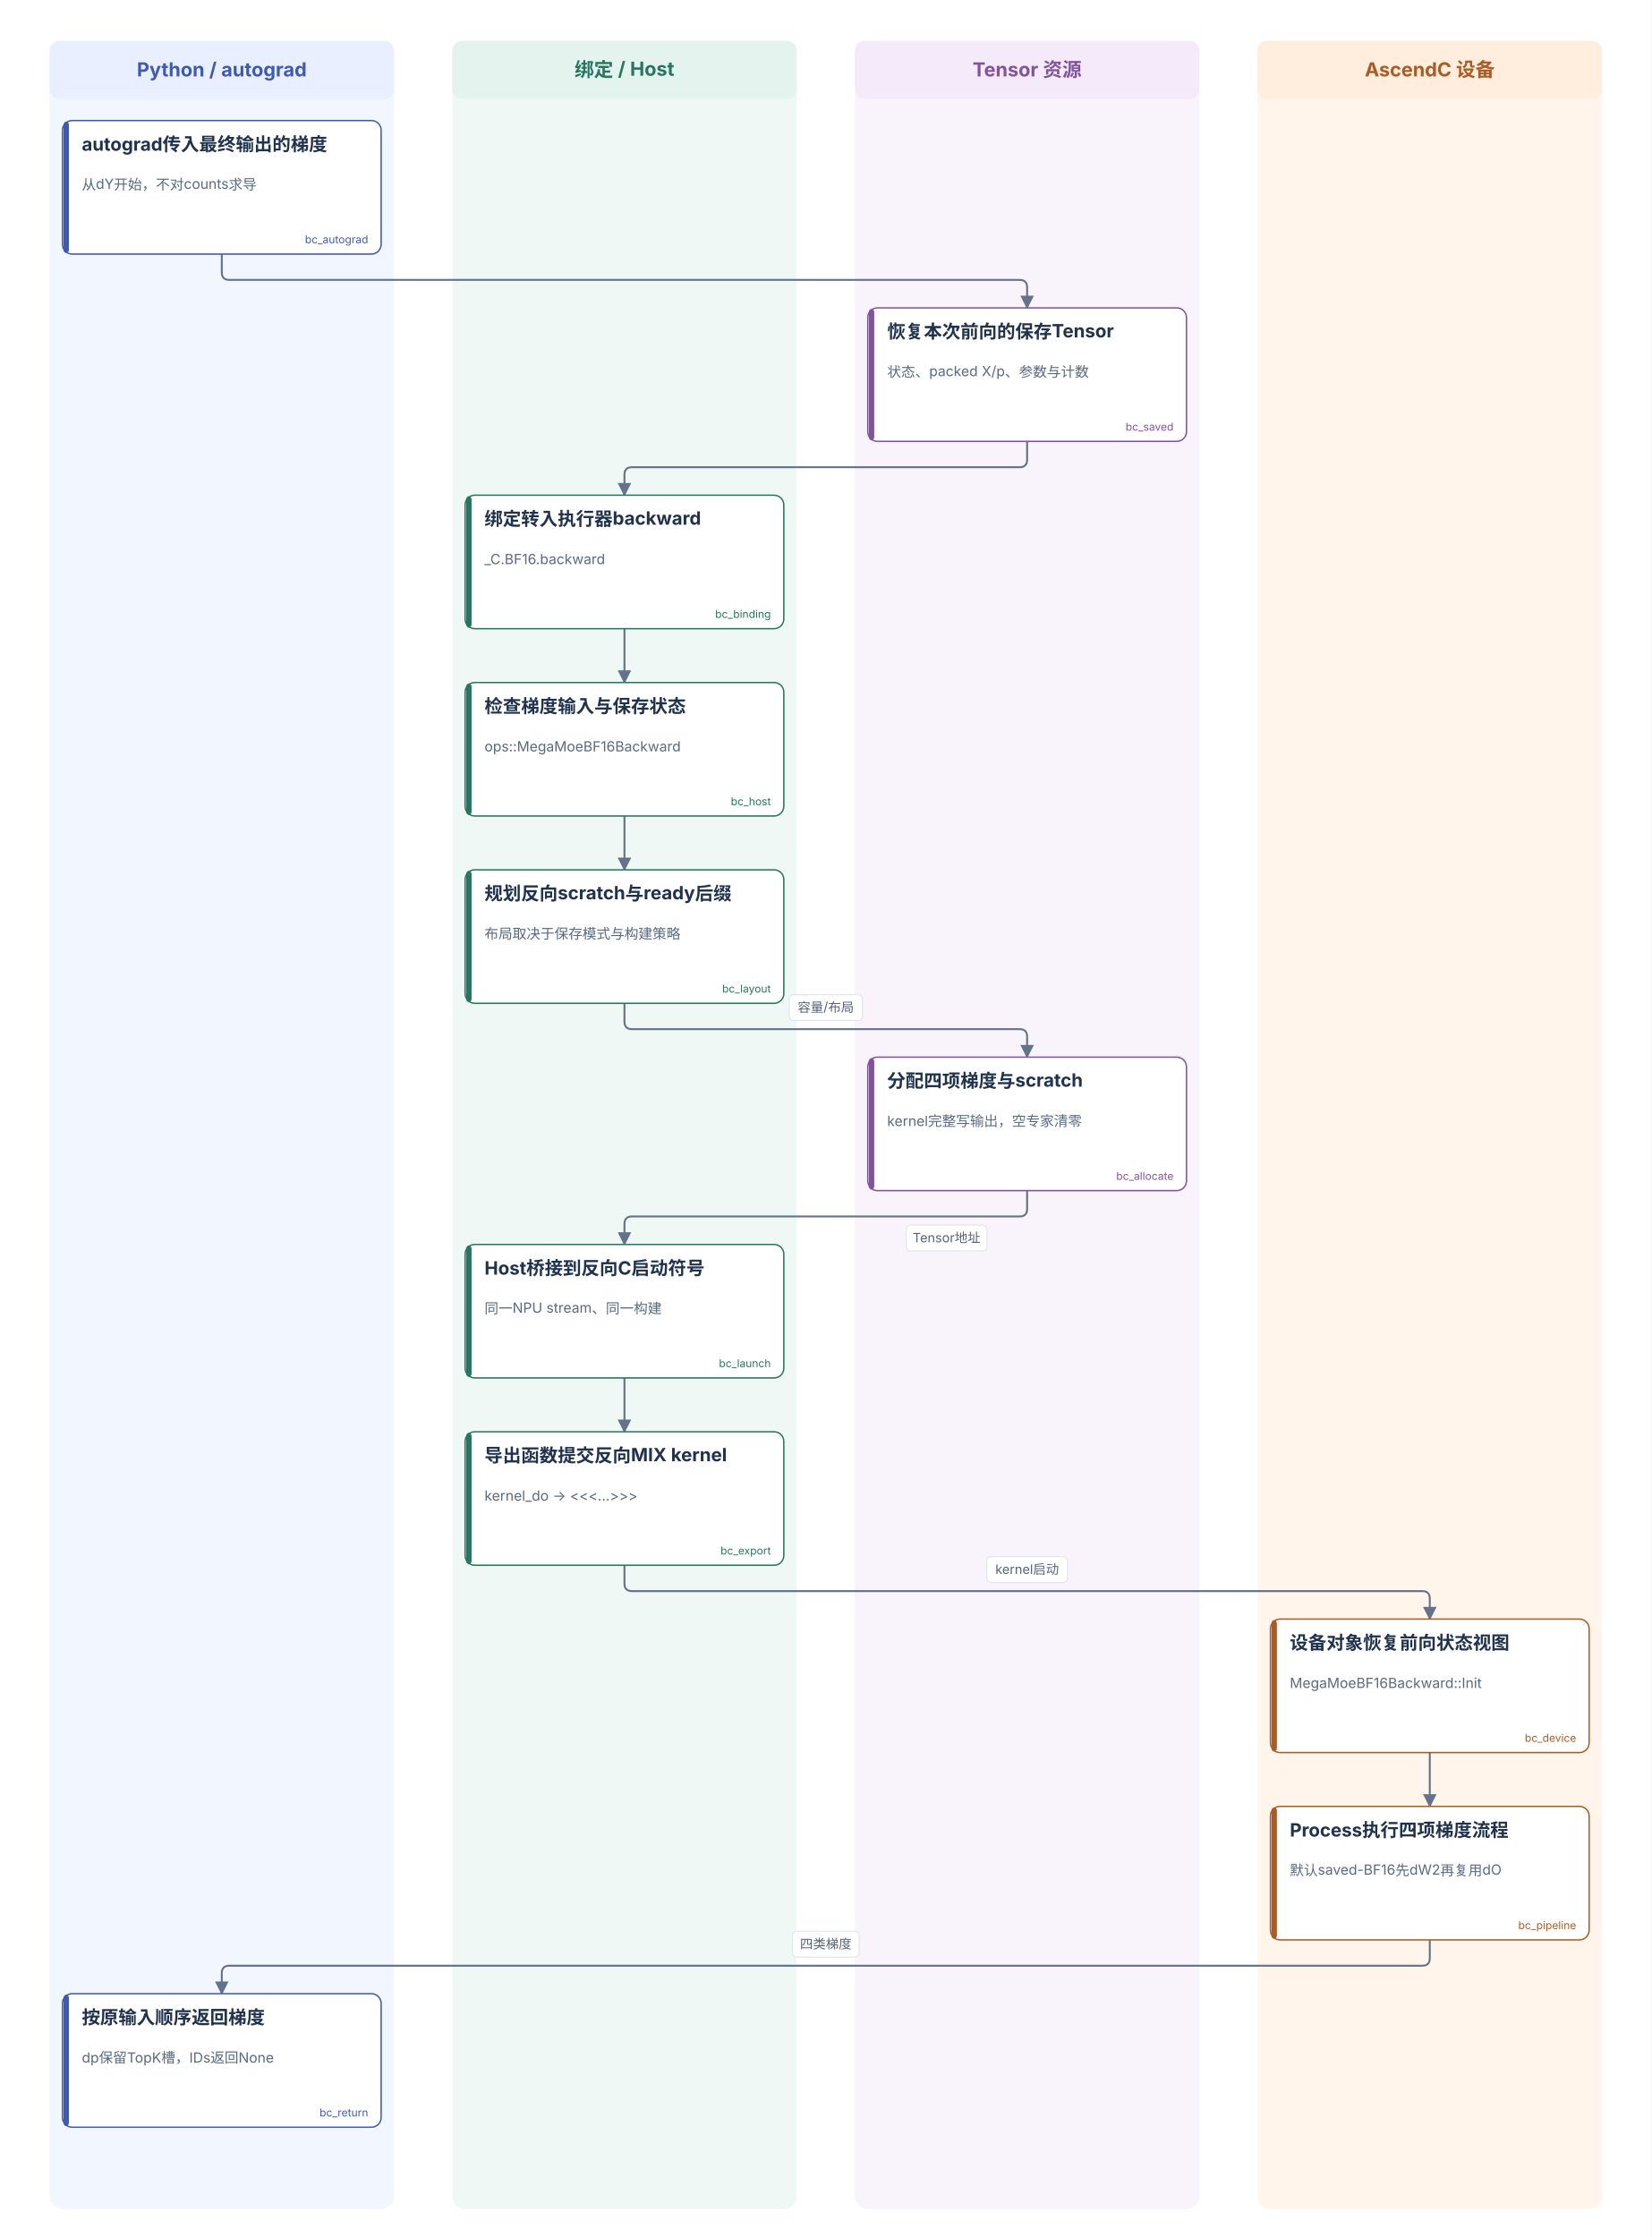
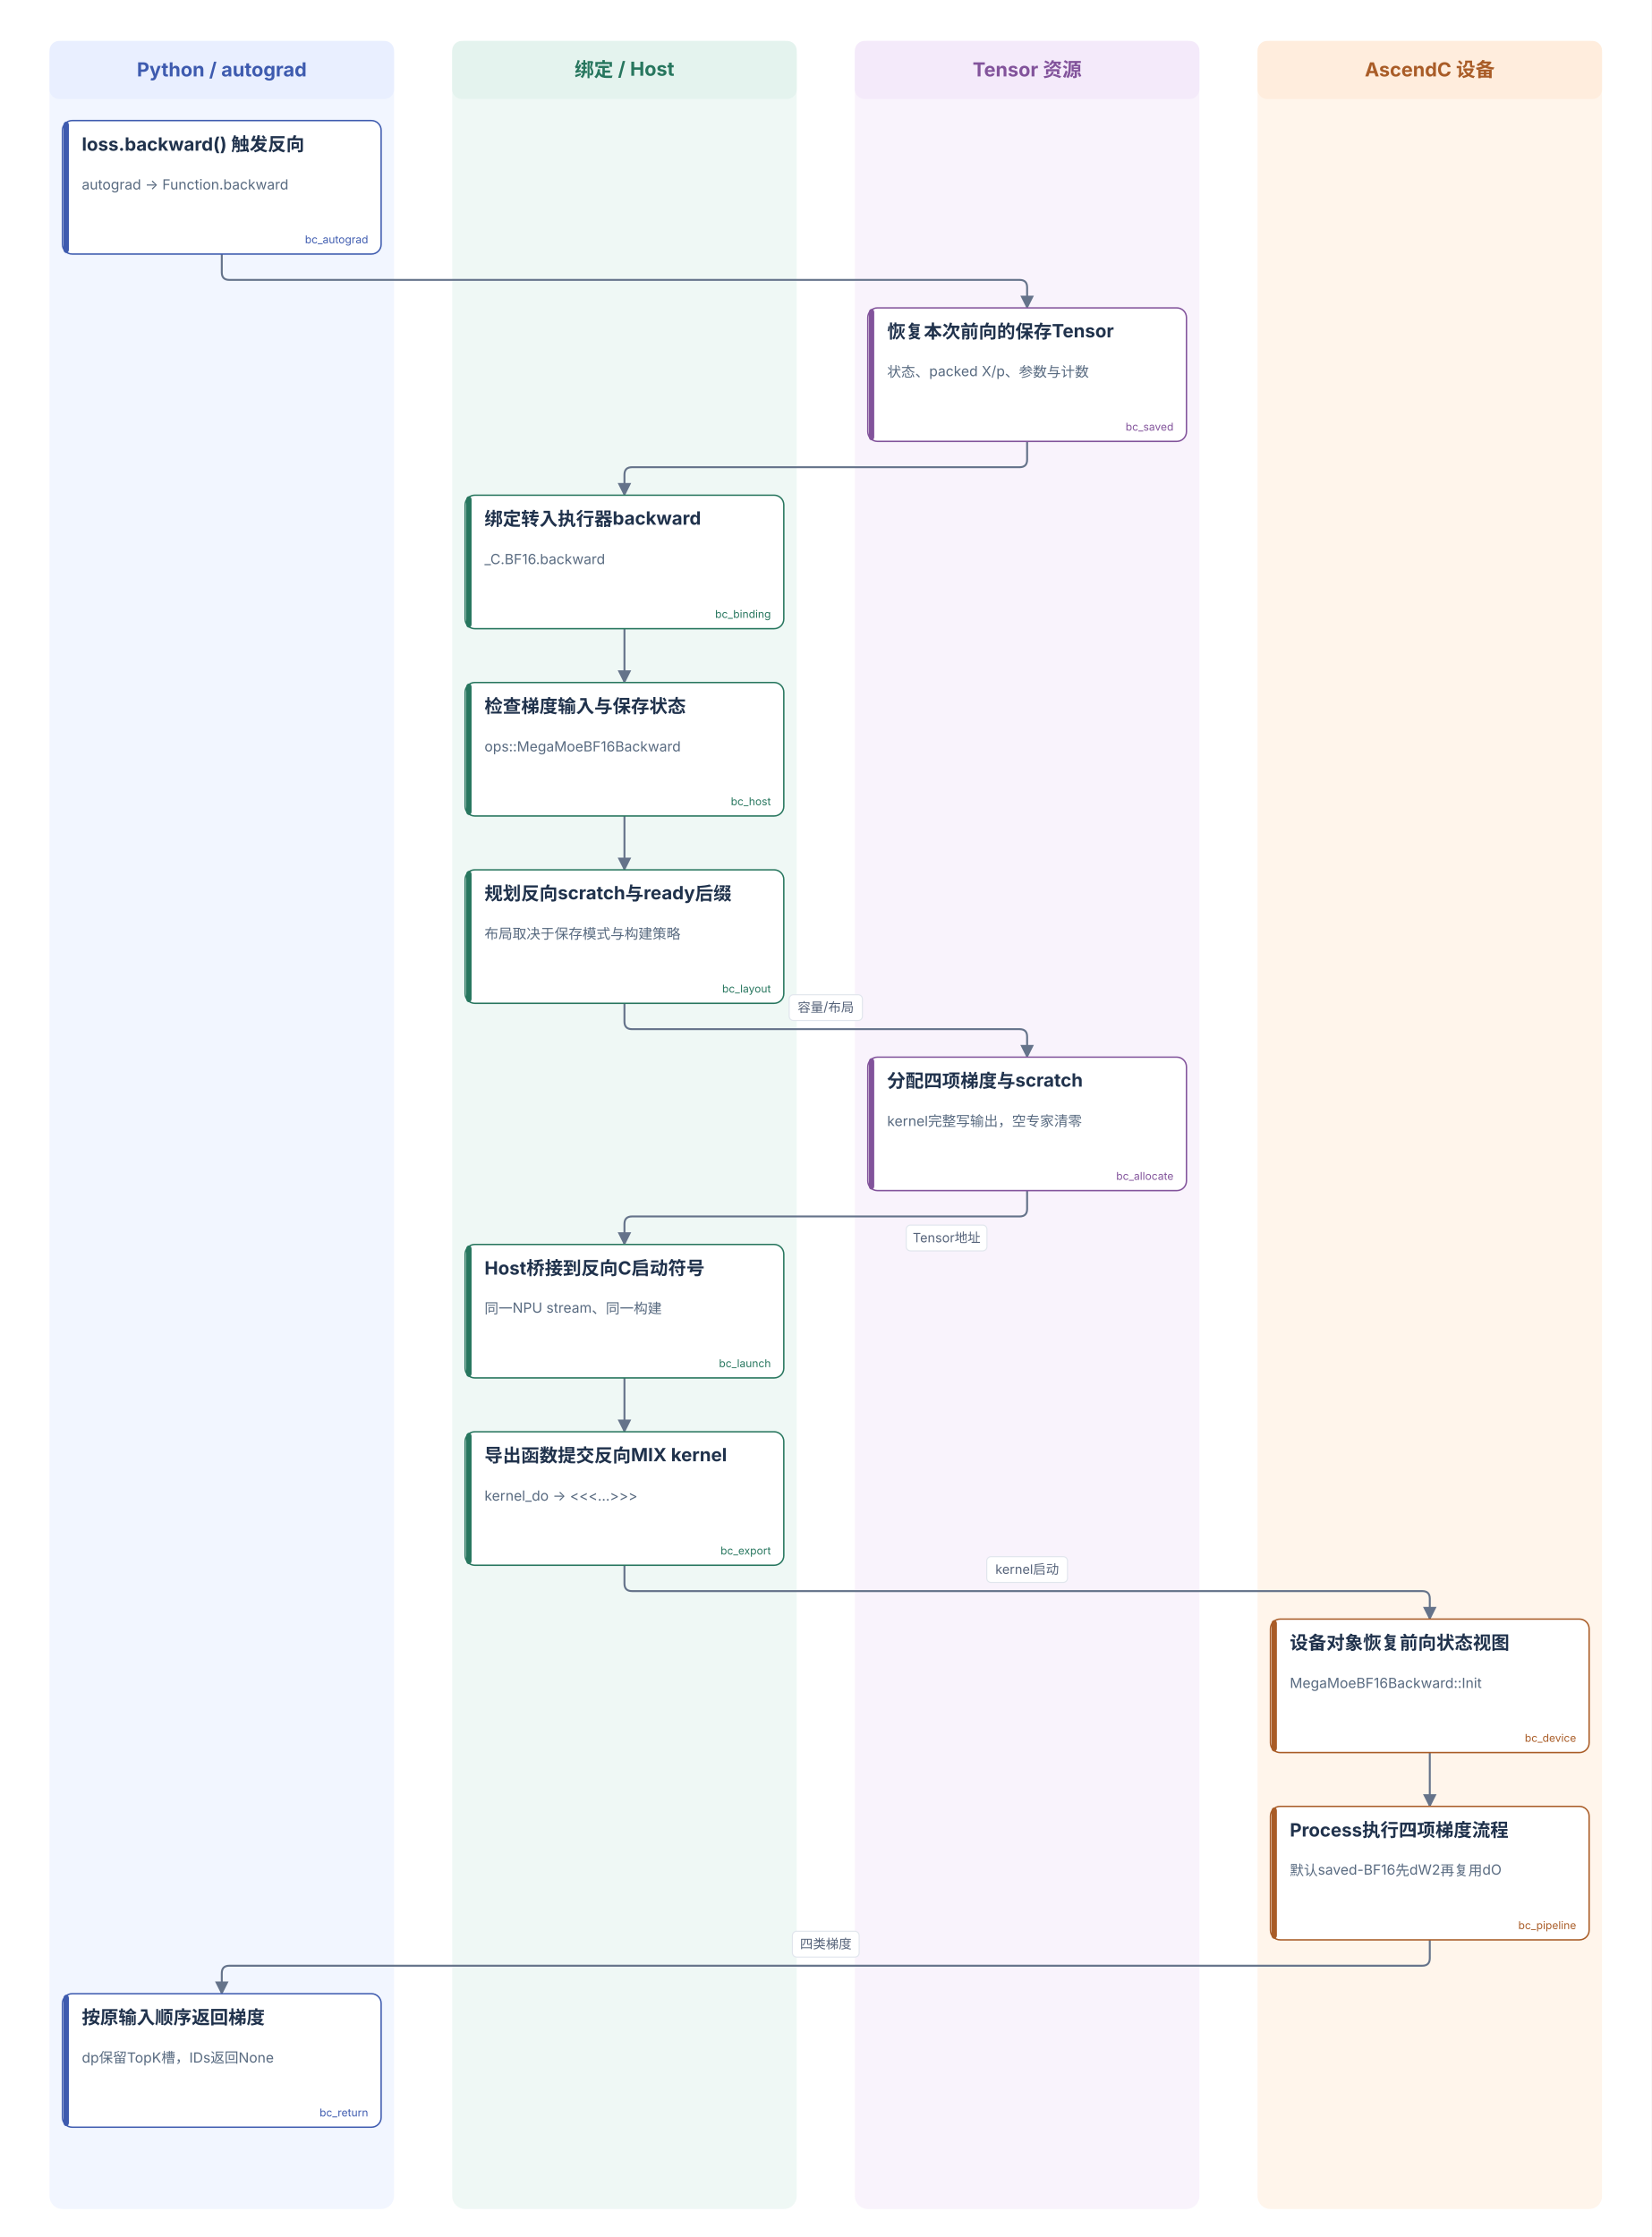
<svg xmlns="http://www.w3.org/2000/svg" width="1534" height="2078" viewBox="0 0 1534 2078" aria-label="一次反向的跨文件调用">
  <style>text{font-family:Inter,"Noto Sans SC","Microsoft YaHei",sans-serif}.node-title{font-weight:650;fill:#20324c}.node-subtitle{fill:#586a80}.node{cursor:pointer}.node:hover .node-box,.node:focus .node-box{stroke-width:3}.node.selected .node-box{stroke-width:3;fill:#f3f7ff}.node.muted{opacity:.23}.edge.dimmed{opacity:.18}.edge.related path{stroke-width:3}.hide-sync .edge.sync,.hide-sync .edge.reuse{display:none}</style>
  <rect width="100%" height="100%" fill="#ffffff" />
  <defs>
    <marker id="04-backward-call-arrow" viewBox="0 0 10 10" refX="9" refY="5" markerWidth="7" markerHeight="7" orient="auto-start-reverse">
      <path d="M0 0 L10 5 L0 10 z" fill="#65738a" />
    </marker>
  </defs>
  <g class="lane">
    <rect x="46" y="38" width="320" height="2014" rx="12" fill="#e9efff" opacity=".58" />
    <rect x="46" y="38" width="320" height="54" rx="9" fill="#e9efff" />
    <text x="206" y="71" text-anchor="middle" font-size="18" font-weight="700" fill="#3e5baf">Python / autograd</text>
  </g>
  <g class="lane">
    <rect x="420" y="38" width="320" height="2014" rx="12" fill="#e4f3ee" opacity=".58" />
    <rect x="420" y="38" width="320" height="54" rx="9" fill="#e4f3ee" />
    <text x="580" y="71" text-anchor="middle" font-size="18" font-weight="700" fill="#27765e">绑定 / Host</text>
  </g>
  <g class="lane">
    <rect x="794" y="38" width="320" height="2014" rx="12" fill="#f4eafa" opacity=".58" />
    <rect x="794" y="38" width="320" height="54" rx="9" fill="#f4eafa" />
    <text x="954" y="71" text-anchor="middle" font-size="18" font-weight="700" fill="#82539b">Tensor 资源</text>
  </g>
  <g class="lane">
    <rect x="1168" y="38" width="320" height="2014" rx="12" fill="#ffeddd" opacity=".58" />
    <rect x="1168" y="38" width="320" height="54" rx="9" fill="#ffeddd" />
    <text x="1328" y="71" text-anchor="middle" font-size="18" font-weight="700" fill="#a95c27">AscendC 设备</text>
  </g>
  <g class="edge data" data-from="bc_autograd" data-to="bc_saved">
    <path d="M206,236 L206,253 Q206,260 213,260 L947,260 Q954,260 954,267 L954,286" fill="none" stroke="#65738a" stroke-width="1.8" marker-end="url(#04-backward-call-arrow)" />
  </g>
  <g class="edge data" data-from="bc_saved" data-to="bc_binding">
    <path d="M954,410 L954,427 Q954,434 947,434 L587,434 Q580,434 580,441 L580,460" fill="none" stroke="#65738a" stroke-width="1.8" marker-end="url(#04-backward-call-arrow)" />
  </g>
  <g class="edge flow" data-from="bc_binding" data-to="bc_host">
    <path d="M580,584 L580,634" fill="none" stroke="#65738a" stroke-width="1.8" marker-end="url(#04-backward-call-arrow)" />
  </g>
  <g class="edge flow" data-from="bc_host" data-to="bc_layout">
    <path d="M580,758 L580,808" fill="none" stroke="#65738a" stroke-width="1.8" marker-end="url(#04-backward-call-arrow)" />
  </g>
  <g class="edge data" data-from="bc_layout" data-to="bc_allocate">
    <path d="M580,932 L580,949 Q580,956 587,956 L947,956 Q954,956 954,963 L954,982" fill="none" stroke="#65738a" stroke-width="1.8" marker-end="url(#04-backward-call-arrow)" />
    <rect x="733" y="924" width="68" height="24" rx="4" fill="#ffffff" stroke="#e1e6ed" />
    <text x="767" y="940" text-anchor="middle" font-size="12" fill="#56637a">容量/布局</text>
  </g>
  <g class="edge data" data-from="bc_allocate" data-to="bc_launch">
    <path d="M954,1106 L954,1123 Q954,1130 947,1130 L587,1130 Q580,1130 580,1137 L580,1156" fill="none" stroke="#65738a" stroke-width="1.8" marker-end="url(#04-backward-call-arrow)" />
    <rect x="841.7" y="1138" width="75" height="24" rx="4" fill="#ffffff" stroke="#e1e6ed" />
    <text x="879.2" y="1154" text-anchor="middle" font-size="12" fill="#56637a">Tensor地址</text>
  </g>
  <g class="edge flow" data-from="bc_launch" data-to="bc_export">
    <path d="M580,1280 L580,1330" fill="none" stroke="#65738a" stroke-width="1.8" marker-end="url(#04-backward-call-arrow)" />
  </g>
  <g class="edge flow" data-from="bc_export" data-to="bc_device">
    <path d="M580,1454 L580,1471 Q580,1478 587,1478 L1321,1478 Q1328,1478 1328,1485 L1328,1504" fill="none" stroke="#65738a" stroke-width="1.8" marker-end="url(#04-backward-call-arrow)" />
    <rect x="916.5" y="1446" width="75" height="24" rx="4" fill="#ffffff" stroke="#e1e6ed" />
    <text x="954" y="1462" text-anchor="middle" font-size="12" fill="#56637a">kernel启动</text>
  </g>
  <g class="edge flow" data-from="bc_device" data-to="bc_pipeline">
    <path d="M1328,1628 L1328,1678" fill="none" stroke="#65738a" stroke-width="1.8" marker-end="url(#04-backward-call-arrow)" />
  </g>
  <g class="edge data" data-from="bc_pipeline" data-to="bc_return">
    <path d="M1328,1802 L1328,1819 Q1328,1826 1321,1826 L213,1826 Q206,1826 206,1833 L206,1852" fill="none" stroke="#65738a" stroke-width="1.8" marker-end="url(#04-backward-call-arrow)" />
    <rect x="736" y="1794" width="62" height="24" rx="4" fill="#ffffff" stroke="#e1e6ed" />
    <text x="767" y="1810" text-anchor="middle" font-size="12" fill="#56637a">四类梯度</text>
  </g>
-   <g class="node" id="node-bc_autograd" data-node="bc_autograd" role="button" tabindex="0" aria-label="autograd传入最终输出的梯度">
+   <g class="node" id="node-bc_autograd" data-node="bc_autograd" role="button" tabindex="0" aria-label="loss.backward() 触发反向">
    <rect class="node-box" x="58" y="112" width="296" height="124" rx="9" fill="#ffffff" stroke="#3e5baf" stroke-width="1.3" />
    <rect x="59" y="113" width="5" height="122" rx="3" fill="#3e5baf" />
    <text class="node-title" x="76" y="140" font-size="17">
-       <tspan x="76" dy="0">autograd传入最终输出的梯度</tspan>
+       <tspan x="76" dy="0">loss.backward() 触发反向</tspan>
    </text>
    <text class="node-subtitle" x="76" y="176" font-size="13">
-       <tspan x="76" dy="0">从dY开始，不对counts求导</tspan>
+       <tspan x="76" dy="0">autograd → Function.backward</tspan>
    </text>
    <text x="342" y="226" text-anchor="end" font-size="10" fill="#3e5baf">bc_autograd</text>
  </g>
  <g class="node" id="node-bc_saved" data-node="bc_saved" role="button" tabindex="0" aria-label="恢复本次前向的保存Tensor">
    <rect class="node-box" x="806" y="286" width="296" height="124" rx="9" fill="#ffffff" stroke="#82539b" stroke-width="1.3" />
    <rect x="807" y="287" width="5" height="122" rx="3" fill="#82539b" />
    <text class="node-title" x="824" y="314" font-size="17">
      <tspan x="824" dy="0">恢复本次前向的保存Tensor</tspan>
    </text>
    <text class="node-subtitle" x="824" y="350" font-size="13">
      <tspan x="824" dy="0">状态、packed X/p、参数与计数</tspan>
    </text>
    <text x="1090" y="400" text-anchor="end" font-size="10" fill="#82539b">bc_saved</text>
  </g>
  <g class="node" id="node-bc_binding" data-node="bc_binding" role="button" tabindex="0" aria-label="绑定转入执行器backward">
    <rect class="node-box" x="432" y="460" width="296" height="124" rx="9" fill="#ffffff" stroke="#27765e" stroke-width="1.3" />
    <rect x="433" y="461" width="5" height="122" rx="3" fill="#27765e" />
    <text class="node-title" x="450" y="488" font-size="17">
      <tspan x="450" dy="0">绑定转入执行器backward</tspan>
    </text>
    <text class="node-subtitle" x="450" y="524" font-size="13">
      <tspan x="450" dy="0">_C.BF16.backward</tspan>
    </text>
    <text x="716" y="574" text-anchor="end" font-size="10" fill="#27765e">bc_binding</text>
  </g>
  <g class="node" id="node-bc_host" data-node="bc_host" role="button" tabindex="0" aria-label="检查梯度输入与保存状态">
    <rect class="node-box" x="432" y="634" width="296" height="124" rx="9" fill="#ffffff" stroke="#27765e" stroke-width="1.3" />
    <rect x="433" y="635" width="5" height="122" rx="3" fill="#27765e" />
    <text class="node-title" x="450" y="662" font-size="17">
      <tspan x="450" dy="0">检查梯度输入与保存状态</tspan>
    </text>
    <text class="node-subtitle" x="450" y="698" font-size="13">
      <tspan x="450" dy="0">ops::MegaMoeBF16Backward</tspan>
    </text>
    <text x="716" y="748" text-anchor="end" font-size="10" fill="#27765e">bc_host</text>
  </g>
  <g class="node" id="node-bc_layout" data-node="bc_layout" role="button" tabindex="0" aria-label="规划反向scratch与ready后缀">
    <rect class="node-box" x="432" y="808" width="296" height="124" rx="9" fill="#ffffff" stroke="#27765e" stroke-width="1.3" />
    <rect x="433" y="809" width="5" height="122" rx="3" fill="#27765e" />
    <text class="node-title" x="450" y="836" font-size="17">
      <tspan x="450" dy="0">规划反向scratch与ready后缀</tspan>
    </text>
    <text class="node-subtitle" x="450" y="872" font-size="13">
      <tspan x="450" dy="0">布局取决于保存模式与构建策略</tspan>
    </text>
    <text x="716" y="922" text-anchor="end" font-size="10" fill="#27765e">bc_layout</text>
  </g>
  <g class="node" id="node-bc_allocate" data-node="bc_allocate" role="button" tabindex="0" aria-label="分配四项梯度与scratch">
    <rect class="node-box" x="806" y="982" width="296" height="124" rx="9" fill="#ffffff" stroke="#82539b" stroke-width="1.3" />
    <rect x="807" y="983" width="5" height="122" rx="3" fill="#82539b" />
    <text class="node-title" x="824" y="1010" font-size="17">
      <tspan x="824" dy="0">分配四项梯度与scratch</tspan>
    </text>
    <text class="node-subtitle" x="824" y="1046" font-size="13">
      <tspan x="824" dy="0">kernel完整写输出，空专家清零</tspan>
    </text>
    <text x="1090" y="1096" text-anchor="end" font-size="10" fill="#82539b">bc_allocate</text>
  </g>
  <g class="node" id="node-bc_launch" data-node="bc_launch" role="button" tabindex="0" aria-label="Host桥接到反向C启动符号">
    <rect class="node-box" x="432" y="1156" width="296" height="124" rx="9" fill="#ffffff" stroke="#27765e" stroke-width="1.3" />
    <rect x="433" y="1157" width="5" height="122" rx="3" fill="#27765e" />
    <text class="node-title" x="450" y="1184" font-size="17">
      <tspan x="450" dy="0">Host桥接到反向C启动符号</tspan>
    </text>
    <text class="node-subtitle" x="450" y="1220" font-size="13">
      <tspan x="450" dy="0">同一NPU stream、同一构建</tspan>
    </text>
    <text x="716" y="1270" text-anchor="end" font-size="10" fill="#27765e">bc_launch</text>
  </g>
  <g class="node" id="node-bc_export" data-node="bc_export" role="button" tabindex="0" aria-label="导出函数提交反向MIX kernel">
    <rect class="node-box" x="432" y="1330" width="296" height="124" rx="9" fill="#ffffff" stroke="#27765e" stroke-width="1.3" />
    <rect x="433" y="1331" width="5" height="122" rx="3" fill="#27765e" />
    <text class="node-title" x="450" y="1358" font-size="17">
      <tspan x="450" dy="0">导出函数提交反向MIX kernel</tspan>
    </text>
    <text class="node-subtitle" x="450" y="1394" font-size="13">
      <tspan x="450" dy="0">kernel_do → &lt;&lt;&lt;...&gt;&gt;&gt;</tspan>
    </text>
    <text x="716" y="1444" text-anchor="end" font-size="10" fill="#27765e">bc_export</text>
  </g>
  <g class="node" id="node-bc_device" data-node="bc_device" role="button" tabindex="0" aria-label="设备对象恢复前向状态视图">
    <rect class="node-box" x="1180" y="1504" width="296" height="124" rx="9" fill="#ffffff" stroke="#a95c27" stroke-width="1.3" />
    <rect x="1181" y="1505" width="5" height="122" rx="3" fill="#a95c27" />
    <text class="node-title" x="1198" y="1532" font-size="17">
      <tspan x="1198" dy="0">设备对象恢复前向状态视图</tspan>
    </text>
    <text class="node-subtitle" x="1198" y="1568" font-size="13">
      <tspan x="1198" dy="0">MegaMoeBF16Backward::Init</tspan>
    </text>
    <text x="1464" y="1618" text-anchor="end" font-size="10" fill="#a95c27">bc_device</text>
  </g>
  <g class="node" id="node-bc_pipeline" data-node="bc_pipeline" role="button" tabindex="0" aria-label="Process执行四项梯度流程">
    <rect class="node-box" x="1180" y="1678" width="296" height="124" rx="9" fill="#ffffff" stroke="#a95c27" stroke-width="1.3" />
    <rect x="1181" y="1679" width="5" height="122" rx="3" fill="#a95c27" />
    <text class="node-title" x="1198" y="1706" font-size="17">
      <tspan x="1198" dy="0">Process执行四项梯度流程</tspan>
    </text>
    <text class="node-subtitle" x="1198" y="1742" font-size="13">
      <tspan x="1198" dy="0">默认saved-BF16先dW2再复用dO</tspan>
    </text>
    <text x="1464" y="1792" text-anchor="end" font-size="10" fill="#a95c27">bc_pipeline</text>
  </g>
  <g class="node" id="node-bc_return" data-node="bc_return" role="button" tabindex="0" aria-label="按原输入顺序返回梯度">
    <rect class="node-box" x="58" y="1852" width="296" height="124" rx="9" fill="#ffffff" stroke="#3e5baf" stroke-width="1.3" />
    <rect x="59" y="1853" width="5" height="122" rx="3" fill="#3e5baf" />
    <text class="node-title" x="76" y="1880" font-size="17">
      <tspan x="76" dy="0">按原输入顺序返回梯度</tspan>
    </text>
    <text class="node-subtitle" x="76" y="1916" font-size="13">
      <tspan x="76" dy="0">dp保留TopK槽，IDs返回None</tspan>
    </text>
    <text x="342" y="1966" text-anchor="end" font-size="10" fill="#3e5baf">bc_return</text>
  </g>
</svg>
